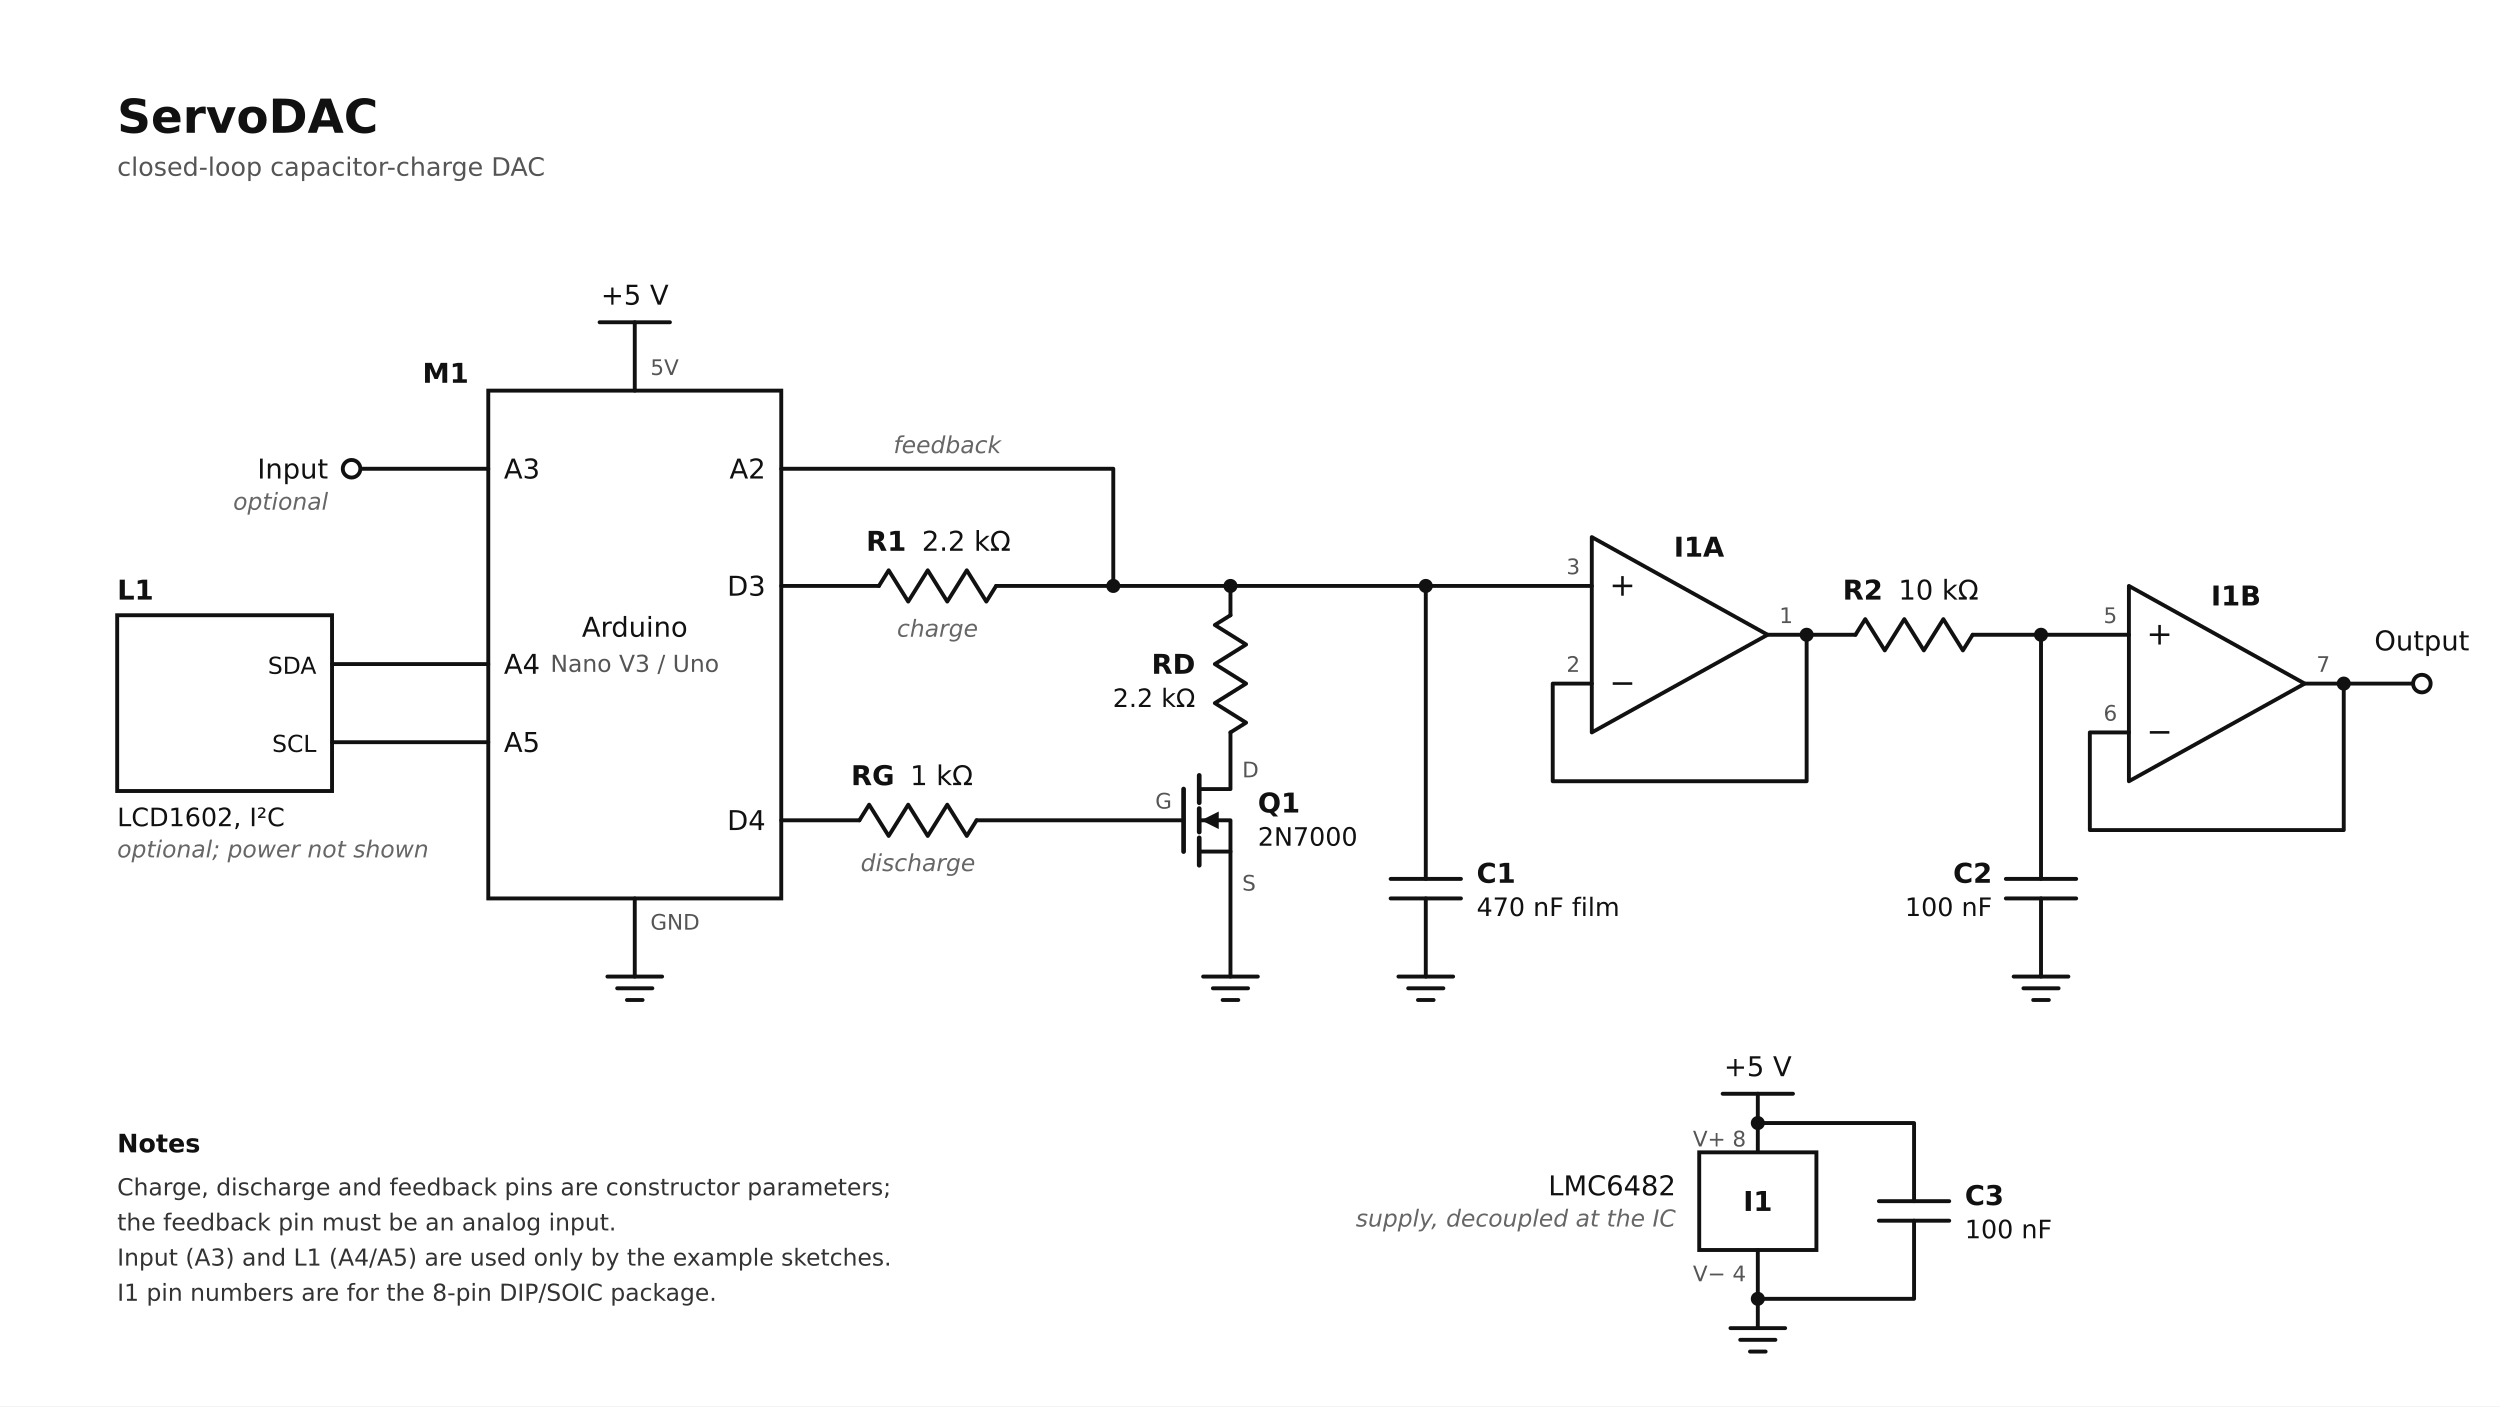
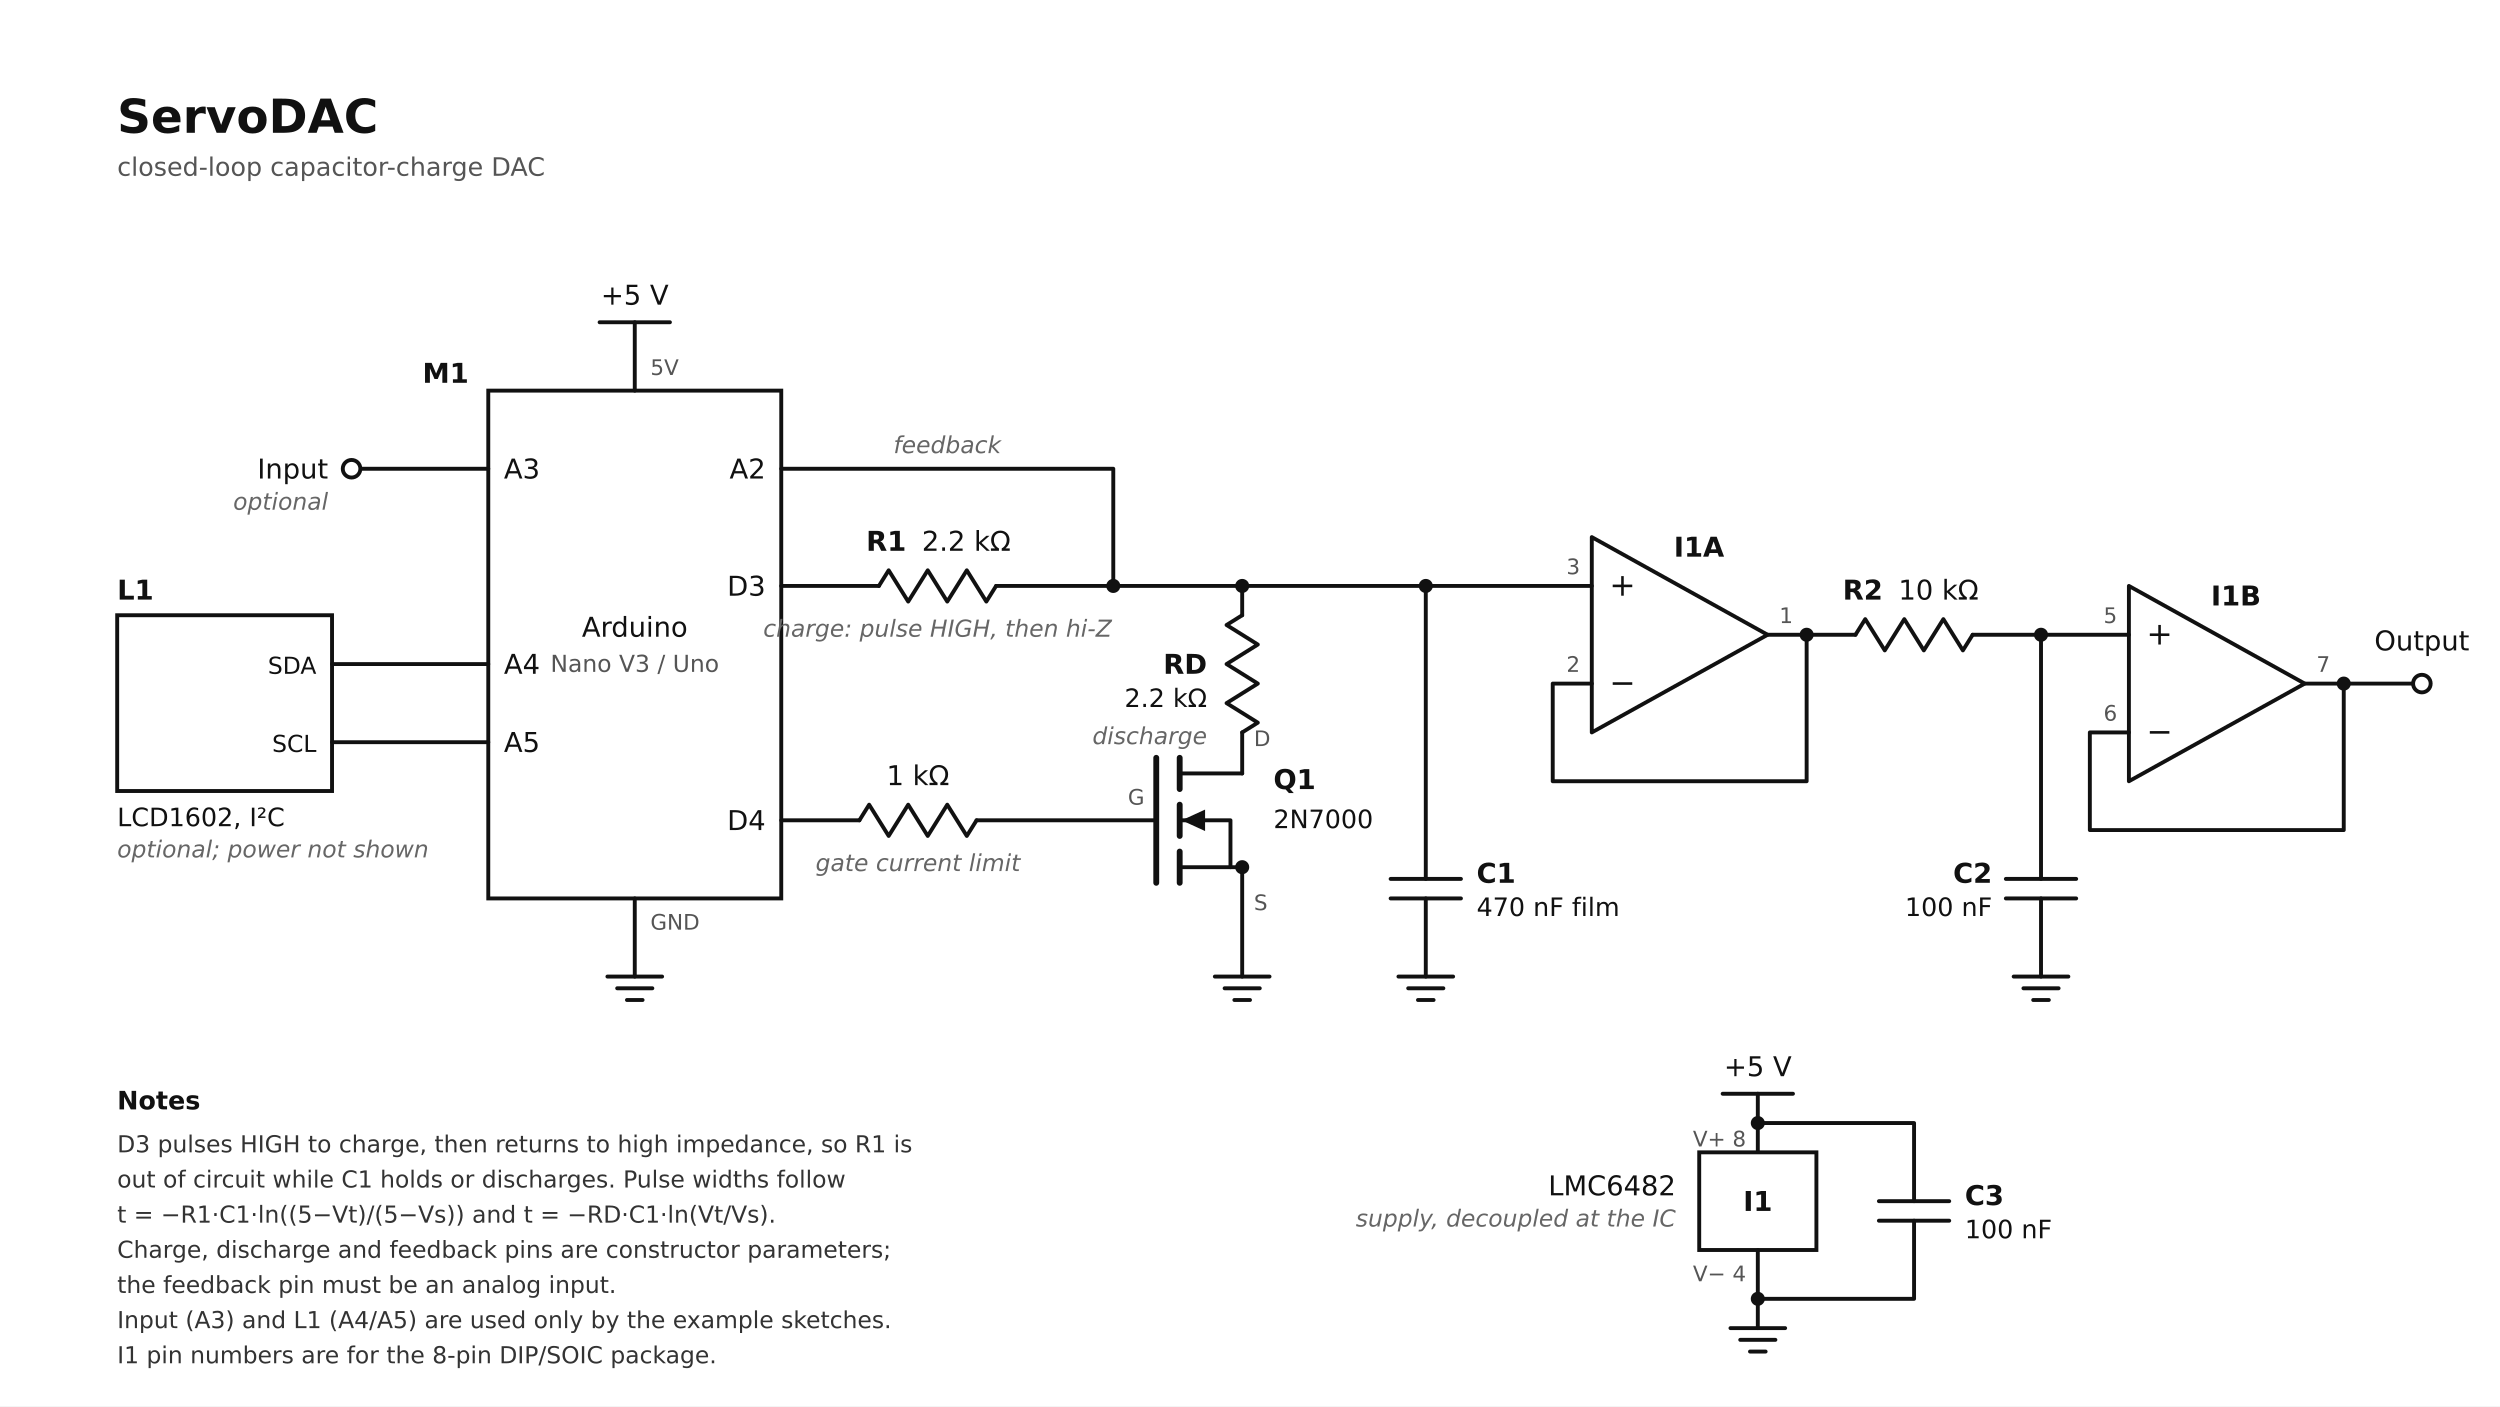
<svg xmlns="http://www.w3.org/2000/svg" viewBox="0 0 1280 720" width="1280" height="720" font-family="'DejaVu Sans', Helvetica, Arial, sans-serif">
  <rect width="1280" height="720" fill="#fff" />
  <text x="60" y="68" text-anchor="start" font-size="24" fill="#111" font-weight="bold" font-style="normal">ServoDAC</text>
  <text x="60" y="90" text-anchor="start" font-size="13" fill="#555" font-weight="normal" font-style="normal">closed-loop capacitor-charge DAC</text>
  <rect x="250" y="200" width="150" height="260" fill="#fff" stroke="#111" stroke-width="2" />
  <text x="240" y="196" text-anchor="end" font-size="14" fill="#111" font-weight="bold" font-style="normal">M1</text>
  <text x="325" y="326" text-anchor="middle" font-size="14" fill="#111" font-weight="normal" font-style="normal">Arduino</text>
  <text x="325" y="344" text-anchor="middle" font-size="12" fill="#555" font-weight="normal" font-style="normal">Nano V3 / Uno</text>
  <text x="258" y="245" text-anchor="start" font-size="14" fill="#111" font-weight="normal" font-style="normal">A3</text>
  <text x="258" y="345" text-anchor="start" font-size="14" fill="#111" font-weight="normal" font-style="normal">A4</text>
  <text x="258" y="385" text-anchor="start" font-size="14" fill="#111" font-weight="normal" font-style="normal">A5</text>
  <text x="392" y="245" text-anchor="end" font-size="14" fill="#111" font-weight="normal" font-style="normal">A2</text>
  <text x="392" y="305" text-anchor="end" font-size="14" fill="#111" font-weight="normal" font-style="normal">D3</text>
  <text x="392" y="425" text-anchor="end" font-size="14" fill="#111" font-weight="normal" font-style="normal">D4</text>
  <polyline points="325,200 325,165" fill="none" stroke="#111" stroke-width="2" stroke-linejoin="round" stroke-linecap="round" />
  <polyline points="307,165 343,165" fill="none" stroke="#111" stroke-width="2" stroke-linejoin="round" stroke-linecap="round" />
  <text x="325" y="156" text-anchor="middle" font-size="14" fill="#111" font-weight="normal" font-style="normal">+5 V</text>
  <text x="333" y="192" text-anchor="start" font-size="11" fill="#555" font-weight="normal" font-style="normal">5V</text>
  <polyline points="325,460 325,500" fill="none" stroke="#111" stroke-width="2" stroke-linejoin="round" stroke-linecap="round" />
  <polyline points="311,500 339,500" fill="none" stroke="#111" stroke-width="2" stroke-linejoin="round" stroke-linecap="round" />
  <polyline points="316,506 334,506" fill="none" stroke="#111" stroke-width="2" stroke-linejoin="round" stroke-linecap="round" />
  <polyline points="321,512 329,512" fill="none" stroke="#111" stroke-width="2" stroke-linejoin="round" stroke-linecap="round" />
  <text x="333" y="476" text-anchor="start" font-size="11" fill="#555" font-weight="normal" font-style="normal">GND</text>
  <polyline points="184,240 250,240" fill="none" stroke="#111" stroke-width="2" stroke-linejoin="round" stroke-linecap="round" />
  <circle cx="180" cy="240" r="4.5" fill="#fff" stroke="#111" stroke-width="2" />
  <text x="168" y="245" text-anchor="end" font-size="14" fill="#111" font-weight="normal" font-style="normal">Input</text>
  <text x="168" y="261" text-anchor="end" font-size="12" fill="#666" font-weight="normal" font-style="italic">optional</text>
  <rect x="60" y="315" width="110" height="90" fill="#fff" stroke="#111" stroke-width="2" />
  <text x="60" y="307" text-anchor="start" font-size="14" fill="#111" font-weight="bold" font-style="normal">L1</text>
  <text x="162" y="345" text-anchor="end" font-size="12" fill="#111" font-weight="normal" font-style="normal">SDA</text>
  <text x="162" y="385" text-anchor="end" font-size="12" fill="#111" font-weight="normal" font-style="normal">SCL</text>
  <polyline points="170,340 250,340" fill="none" stroke="#111" stroke-width="2" stroke-linejoin="round" stroke-linecap="round" />
  <polyline points="170,380 250,380" fill="none" stroke="#111" stroke-width="2" stroke-linejoin="round" stroke-linecap="round" />
  <text x="60" y="423" text-anchor="start" font-size="13" fill="#111" font-weight="normal" font-style="normal">LCD1602, I²C</text>
  <text x="60" y="439" text-anchor="start" font-size="12" fill="#666" font-weight="normal" font-style="italic">optional; power not shown</text>
  <polyline points="400,300 450,300" fill="none" stroke="#111" stroke-width="2" stroke-linejoin="round" stroke-linecap="round" />
  <polyline points="450,300 455,292 465,308 475,292 485,308 495,292 505,308 510,300" fill="none" stroke="#111" stroke-width="2" stroke-linejoin="round" stroke-linecap="round" />
  <polyline points="510,300 815,300" fill="none" stroke="#111" stroke-width="2" stroke-linejoin="round" stroke-linecap="round" />
  <text x="464" y="282" text-anchor="end" font-size="14" fill="#111" font-weight="bold" font-style="normal">R1</text>
  <text x="472" y="282" text-anchor="start" font-size="14" fill="#111" font-weight="normal" font-style="normal">2.2 kΩ</text>
-   <text x="480" y="326" text-anchor="middle" font-size="12" fill="#666" font-weight="normal" font-style="italic">charge</text>
+   <text x="480" y="326" text-anchor="middle" font-size="12" fill="#666" font-weight="normal" font-style="italic">charge: pulse HIGH, then hi-Z</text>
  <circle cx="570" cy="300" r="3.6" fill="#111" />
  <polyline points="570,300 570,240 400,240" fill="none" stroke="#111" stroke-width="2" stroke-linejoin="round" stroke-linecap="round" />
  <text x="485" y="232" text-anchor="middle" font-size="12" fill="#666" font-weight="normal" font-style="italic">feedback</text>
  <polyline points="400,420 440,420" fill="none" stroke="#111" stroke-width="2" stroke-linejoin="round" stroke-linecap="round" />
  <polyline points="440,420 445,412 455,428 465,412 475,428 485,412 495,428 500,420" fill="none" stroke="#111" stroke-width="2" stroke-linejoin="round" stroke-linecap="round" />
-   <polyline points="500,420 606,420" fill="none" stroke="#111" stroke-width="2" stroke-linejoin="round" stroke-linecap="round" />
-   <text x="458" y="402" text-anchor="end" font-size="14" fill="#111" font-weight="bold" font-style="normal">RG</text>
-   <text x="466" y="402" text-anchor="start" font-size="14" fill="#111" font-weight="normal" font-style="normal">1 kΩ</text>
-   <text x="470" y="446" text-anchor="middle" font-size="12" fill="#666" font-weight="normal" font-style="italic">discharge</text>
-   <circle cx="630" cy="300" r="3.6" fill="#111" />
-   <polyline points="630,300 630,315" fill="none" stroke="#111" stroke-width="2" stroke-linejoin="round" stroke-linecap="round" />
-   <polyline points="630,315 622,320 638,330 622,340 638,350 622,360 638,370 630,375" fill="none" stroke="#111" stroke-width="2" stroke-linejoin="round" stroke-linecap="round" />
-   <polyline points="630,375 630,404 614,404" fill="none" stroke="#111" stroke-width="2" stroke-linejoin="round" stroke-linecap="round" />
-   <text x="612" y="345" text-anchor="end" font-size="14" fill="#111" font-weight="bold" font-style="normal">RD</text>
-   <text x="612" y="362" text-anchor="end" font-size="13" fill="#111" font-weight="normal" font-style="normal">2.2 kΩ</text>
-   <polyline points="606,404 606,436" fill="none" stroke="#111" stroke-width="2.4" stroke-linejoin="round" stroke-linecap="round" />
-   <polyline points="614,397 614,411" fill="none" stroke="#111" stroke-width="2.4" stroke-linejoin="round" stroke-linecap="round" />
-   <polyline points="614,414 614,426" fill="none" stroke="#111" stroke-width="2.4" stroke-linejoin="round" stroke-linecap="round" />
-   <polyline points="614,429 614,443" fill="none" stroke="#111" stroke-width="2.4" stroke-linejoin="round" stroke-linecap="round" />
-   <polyline points="614,436 630,436 630,500" fill="none" stroke="#111" stroke-width="2" stroke-linejoin="round" stroke-linecap="round" />
-   <polyline points="614,420 630,420 630,436" fill="none" stroke="#111" stroke-width="2" stroke-linejoin="round" stroke-linecap="round" />
-   <polygon points="615,420 624,415.5 624,424.5" fill="#111" />
-   <polyline points="616,500 644,500" fill="none" stroke="#111" stroke-width="2" stroke-linejoin="round" stroke-linecap="round" />
-   <polyline points="621,506 639,506" fill="none" stroke="#111" stroke-width="2" stroke-linejoin="round" stroke-linecap="round" />
-   <polyline points="626,512 634,512" fill="none" stroke="#111" stroke-width="2" stroke-linejoin="round" stroke-linecap="round" />
-   <text x="644" y="416" text-anchor="start" font-size="14" fill="#111" font-weight="bold" font-style="normal">Q1</text>
-   <text x="644" y="433" text-anchor="start" font-size="13" fill="#111" font-weight="normal" font-style="normal">2N7000</text>
-   <text x="600" y="414" text-anchor="end" font-size="11" fill="#555" font-weight="normal" font-style="normal">G</text>
-   <text x="636" y="398" text-anchor="start" font-size="11" fill="#555" font-weight="normal" font-style="normal">D</text>
-   <text x="636" y="456" text-anchor="start" font-size="11" fill="#555" font-weight="normal" font-style="normal">S</text>
+   <polyline points="500,420 592,420" fill="none" stroke="#111" stroke-width="2" stroke-linejoin="round" stroke-linecap="round" />
+   <text x="470" y="402" text-anchor="middle" font-size="14" fill="#111" font-weight="normal" font-style="normal">1 kΩ</text>
+   <text x="470" y="446" text-anchor="middle" font-size="12" fill="#666" font-weight="normal" font-style="italic">gate current limit</text>
+   <circle cx="636" cy="300" r="3.6" fill="#111" />
+   <polyline points="636,300 636,315" fill="none" stroke="#111" stroke-width="2" stroke-linejoin="round" stroke-linecap="round" />
+   <polyline points="636,315 628,320 644,330 628,340 644,350 628,360 644,370 636,375" fill="none" stroke="#111" stroke-width="2" stroke-linejoin="round" stroke-linecap="round" />
+   <polyline points="636,375 636,396" fill="none" stroke="#111" stroke-width="2" stroke-linejoin="round" stroke-linecap="round" />
+   <text x="618" y="345" text-anchor="end" font-size="14" fill="#111" font-weight="bold" font-style="normal">RD</text>
+   <text x="618" y="362" text-anchor="end" font-size="13" fill="#111" font-weight="normal" font-style="normal">2.2 kΩ</text>
+   <text x="618" y="381" text-anchor="end" font-size="12" fill="#666" font-weight="normal" font-style="italic">discharge</text>
+   <polyline points="592,388 592,452" fill="none" stroke="#111" stroke-width="3" stroke-linejoin="round" stroke-linecap="round" />
+   <polyline points="604,388 604,404" fill="none" stroke="#111" stroke-width="3" stroke-linejoin="round" stroke-linecap="round" />
+   <polyline points="604,412 604,428" fill="none" stroke="#111" stroke-width="3" stroke-linejoin="round" stroke-linecap="round" />
+   <polyline points="604,436 604,452" fill="none" stroke="#111" stroke-width="3" stroke-linejoin="round" stroke-linecap="round" />
+   <polyline points="604,396 636,396" fill="none" stroke="#111" stroke-width="2" stroke-linejoin="round" stroke-linecap="round" />
+   <polyline points="604,444 636,444 636,500" fill="none" stroke="#111" stroke-width="2" stroke-linejoin="round" stroke-linecap="round" />
+   <polyline points="604,420 630,420 630,444" fill="none" stroke="#111" stroke-width="2" stroke-linejoin="round" stroke-linecap="round" />
+   <circle cx="636" cy="444" r="3.6" fill="#111" />
+   <polygon points="605,420 617,414.5 617,425.5" fill="#111" />
+   <polyline points="622,500 650,500" fill="none" stroke="#111" stroke-width="2" stroke-linejoin="round" stroke-linecap="round" />
+   <polyline points="627,506 645,506" fill="none" stroke="#111" stroke-width="2" stroke-linejoin="round" stroke-linecap="round" />
+   <polyline points="632,512 640,512" fill="none" stroke="#111" stroke-width="2" stroke-linejoin="round" stroke-linecap="round" />
+   <text x="652" y="404" text-anchor="start" font-size="14" fill="#111" font-weight="bold" font-style="normal">Q1</text>
+   <text x="652" y="424" text-anchor="start" font-size="13" fill="#111" font-weight="normal" font-style="normal">2N7000</text>
+   <text x="586" y="412" text-anchor="end" font-size="11" fill="#555" font-weight="normal" font-style="normal">G</text>
+   <text x="642" y="382" text-anchor="start" font-size="11" fill="#555" font-weight="normal" font-style="normal">D</text>
+   <text x="642" y="466" text-anchor="start" font-size="11" fill="#555" font-weight="normal" font-style="normal">S</text>
  <circle cx="730" cy="300" r="3.6" fill="#111" />
  <polyline points="730,300 730,450" fill="none" stroke="#111" stroke-width="2" stroke-linejoin="round" stroke-linecap="round" />
  <polyline points="712,450 748,450" fill="none" stroke="#111" stroke-width="2" stroke-linejoin="round" stroke-linecap="round" />
  <polyline points="712,460 748,460" fill="none" stroke="#111" stroke-width="2" stroke-linejoin="round" stroke-linecap="round" />
  <polyline points="730,460 730,500" fill="none" stroke="#111" stroke-width="2" stroke-linejoin="round" stroke-linecap="round" />
  <polyline points="716,500 744,500" fill="none" stroke="#111" stroke-width="2" stroke-linejoin="round" stroke-linecap="round" />
  <polyline points="721,506 739,506" fill="none" stroke="#111" stroke-width="2" stroke-linejoin="round" stroke-linecap="round" />
  <polyline points="726,512 734,512" fill="none" stroke="#111" stroke-width="2" stroke-linejoin="round" stroke-linecap="round" />
  <text x="756" y="452" text-anchor="start" font-size="14" fill="#111" font-weight="bold" font-style="normal">C1</text>
  <text x="756" y="469" text-anchor="start" font-size="13" fill="#111" font-weight="normal" font-style="normal">470 nF film</text>
  <polyline points="815,275 905,325 815,375 815,275" fill="none" stroke="#111" stroke-width="2" stroke-linejoin="round" stroke-linecap="round" />
  <text x="824" y="305" text-anchor="start" font-size="16" fill="#111" font-weight="normal" font-style="normal">+</text>
  <text x="824" y="355" text-anchor="start" font-size="16" fill="#111" font-weight="normal" font-style="normal">−</text>
  <text x="857" y="285" text-anchor="start" font-size="14" fill="#111" font-weight="bold" font-style="normal">I1A</text>
  <text x="809" y="294" text-anchor="end" font-size="11" fill="#555" font-weight="normal" font-style="normal">3</text>
  <text x="809" y="344" text-anchor="end" font-size="11" fill="#555" font-weight="normal" font-style="normal">2</text>
  <text x="911" y="319" text-anchor="start" font-size="11" fill="#555" font-weight="normal" font-style="normal">1</text>
  <polyline points="905,325 925,325" fill="none" stroke="#111" stroke-width="2" stroke-linejoin="round" stroke-linecap="round" />
  <circle cx="925" cy="325" r="3.6" fill="#111" />
  <polyline points="925,325 925,400 795,400 795,350 815,350" fill="none" stroke="#111" stroke-width="2" stroke-linejoin="round" stroke-linecap="round" />
  <polyline points="925,325 950,325" fill="none" stroke="#111" stroke-width="2" stroke-linejoin="round" stroke-linecap="round" />
  <polyline points="950,325 955,317 965,333 975,317 985,333 995,317 1005,333 1010,325" fill="none" stroke="#111" stroke-width="2" stroke-linejoin="round" stroke-linecap="round" />
  <polyline points="1010,325 1090,325" fill="none" stroke="#111" stroke-width="2" stroke-linejoin="round" stroke-linecap="round" />
  <text x="964" y="307" text-anchor="end" font-size="14" fill="#111" font-weight="bold" font-style="normal">R2</text>
  <text x="972" y="307" text-anchor="start" font-size="14" fill="#111" font-weight="normal" font-style="normal">10 kΩ</text>
  <circle cx="1045" cy="325" r="3.6" fill="#111" />
  <polyline points="1045,325 1045,450" fill="none" stroke="#111" stroke-width="2" stroke-linejoin="round" stroke-linecap="round" />
  <polyline points="1027,450 1063,450" fill="none" stroke="#111" stroke-width="2" stroke-linejoin="round" stroke-linecap="round" />
  <polyline points="1027,460 1063,460" fill="none" stroke="#111" stroke-width="2" stroke-linejoin="round" stroke-linecap="round" />
  <polyline points="1045,460 1045,500" fill="none" stroke="#111" stroke-width="2" stroke-linejoin="round" stroke-linecap="round" />
  <polyline points="1031,500 1059,500" fill="none" stroke="#111" stroke-width="2" stroke-linejoin="round" stroke-linecap="round" />
  <polyline points="1036,506 1054,506" fill="none" stroke="#111" stroke-width="2" stroke-linejoin="round" stroke-linecap="round" />
  <polyline points="1041,512 1049,512" fill="none" stroke="#111" stroke-width="2" stroke-linejoin="round" stroke-linecap="round" />
  <text x="1020" y="452" text-anchor="end" font-size="14" fill="#111" font-weight="bold" font-style="normal">C2</text>
  <text x="1020" y="469" text-anchor="end" font-size="13" fill="#111" font-weight="normal" font-style="normal">100 nF</text>
  <polyline points="1090,300 1180,350 1090,400 1090,300" fill="none" stroke="#111" stroke-width="2" stroke-linejoin="round" stroke-linecap="round" />
  <text x="1099" y="330" text-anchor="start" font-size="16" fill="#111" font-weight="normal" font-style="normal">+</text>
  <text x="1099" y="380" text-anchor="start" font-size="16" fill="#111" font-weight="normal" font-style="normal">−</text>
  <text x="1132" y="310" text-anchor="start" font-size="14" fill="#111" font-weight="bold" font-style="normal">I1B</text>
  <text x="1084" y="319" text-anchor="end" font-size="11" fill="#555" font-weight="normal" font-style="normal">5</text>
  <text x="1084" y="369" text-anchor="end" font-size="11" fill="#555" font-weight="normal" font-style="normal">6</text>
  <text x="1186" y="344" text-anchor="start" font-size="11" fill="#555" font-weight="normal" font-style="normal">7</text>
  <polyline points="1180,350 1200,350" fill="none" stroke="#111" stroke-width="2" stroke-linejoin="round" stroke-linecap="round" />
  <circle cx="1200" cy="350" r="3.6" fill="#111" />
  <polyline points="1200,350 1200,425 1070,425 1070,375 1090,375" fill="none" stroke="#111" stroke-width="2" stroke-linejoin="round" stroke-linecap="round" />
  <polyline points="1200,350 1236,350" fill="none" stroke="#111" stroke-width="2" stroke-linejoin="round" stroke-linecap="round" />
  <circle cx="1240" cy="350" r="4.5" fill="#fff" stroke="#111" stroke-width="2" />
  <text x="1240" y="333" text-anchor="middle" font-size="14" fill="#111" font-weight="normal" font-style="normal">Output</text>
  <polyline points="882,560 918,560" fill="none" stroke="#111" stroke-width="2" stroke-linejoin="round" stroke-linecap="round" />
  <text x="900" y="551" text-anchor="middle" font-size="14" fill="#111" font-weight="normal" font-style="normal">+5 V</text>
  <polyline points="900,560 900,590" fill="none" stroke="#111" stroke-width="2" stroke-linejoin="round" stroke-linecap="round" />
  <rect x="870" y="590" width="60" height="50" fill="#fff" stroke="#111" stroke-width="2" />
  <text x="900" y="620" text-anchor="middle" font-size="14" fill="#111" font-weight="bold" font-style="normal">I1</text>
  <polyline points="900,640 900,680" fill="none" stroke="#111" stroke-width="2" stroke-linejoin="round" stroke-linecap="round" />
  <polyline points="886,680 914,680" fill="none" stroke="#111" stroke-width="2" stroke-linejoin="round" stroke-linecap="round" />
  <polyline points="891,686 909,686" fill="none" stroke="#111" stroke-width="2" stroke-linejoin="round" stroke-linecap="round" />
  <polyline points="896,692 904,692" fill="none" stroke="#111" stroke-width="2" stroke-linejoin="round" stroke-linecap="round" />
  <text x="894" y="587" text-anchor="end" font-size="11" fill="#555" font-weight="normal" font-style="normal">V+  8</text>
  <text x="894" y="656" text-anchor="end" font-size="11" fill="#555" font-weight="normal" font-style="normal">V−  4</text>
  <circle cx="900" cy="575" r="3.6" fill="#111" />
  <circle cx="900" cy="665" r="3.6" fill="#111" />
  <polyline points="900,575 980,575 980,615" fill="none" stroke="#111" stroke-width="2" stroke-linejoin="round" stroke-linecap="round" />
  <polyline points="962,615 998,615" fill="none" stroke="#111" stroke-width="2" stroke-linejoin="round" stroke-linecap="round" />
  <polyline points="962,625 998,625" fill="none" stroke="#111" stroke-width="2" stroke-linejoin="round" stroke-linecap="round" />
  <polyline points="980,625 980,665 900,665" fill="none" stroke="#111" stroke-width="2" stroke-linejoin="round" stroke-linecap="round" />
  <text x="1006" y="617" text-anchor="start" font-size="14" fill="#111" font-weight="bold" font-style="normal">C3</text>
  <text x="1006" y="634" text-anchor="start" font-size="13" fill="#111" font-weight="normal" font-style="normal">100 nF</text>
  <text x="858" y="612" text-anchor="end" font-size="14" fill="#111" font-weight="normal" font-style="normal">LMC6482</text>
  <text x="858" y="628" text-anchor="end" font-size="12" fill="#666" font-weight="normal" font-style="italic">supply, decoupled at the IC</text>
-   <text x="60" y="590" text-anchor="start" font-size="13" fill="#111" font-weight="bold" font-style="normal">Notes</text>
-   <text x="60" y="612" text-anchor="start" font-size="12" fill="#333" font-weight="normal" font-style="normal">Charge, discharge and feedback pins are constructor parameters;</text>
-   <text x="60" y="630" text-anchor="start" font-size="12" fill="#333" font-weight="normal" font-style="normal">the feedback pin must be an analog input.</text>
-   <text x="60" y="648" text-anchor="start" font-size="12" fill="#333" font-weight="normal" font-style="normal">Input (A3) and L1 (A4/A5) are used only by the example sketches.</text>
-   <text x="60" y="666" text-anchor="start" font-size="12" fill="#333" font-weight="normal" font-style="normal">I1 pin numbers are for the 8-pin DIP/SOIC package.</text>
+   <text x="60" y="568" text-anchor="start" font-size="13" fill="#111" font-weight="bold" font-style="normal">Notes</text>
+   <text x="60" y="590" text-anchor="start" font-size="12" fill="#333" font-weight="normal" font-style="normal">D3 pulses HIGH to charge, then returns to high impedance, so R1 is</text>
+   <text x="60" y="608" text-anchor="start" font-size="12" fill="#333" font-weight="normal" font-style="normal">out of circuit while C1 holds or discharges. Pulse widths follow</text>
+   <text x="60" y="626" text-anchor="start" font-size="12" fill="#333" font-weight="normal" font-style="normal">t = −R1·C1·ln((5−Vt)/(5−Vs)) and t = −RD·C1·ln(Vt/Vs).</text>
+   <text x="60" y="644" text-anchor="start" font-size="12" fill="#333" font-weight="normal" font-style="normal">Charge, discharge and feedback pins are constructor parameters;</text>
+   <text x="60" y="662" text-anchor="start" font-size="12" fill="#333" font-weight="normal" font-style="normal">the feedback pin must be an analog input.</text>
+   <text x="60" y="680" text-anchor="start" font-size="12" fill="#333" font-weight="normal" font-style="normal">Input (A3) and L1 (A4/A5) are used only by the example sketches.</text>
+   <text x="60" y="698" text-anchor="start" font-size="12" fill="#333" font-weight="normal" font-style="normal">I1 pin numbers are for the 8-pin DIP/SOIC package.</text>
</svg>
